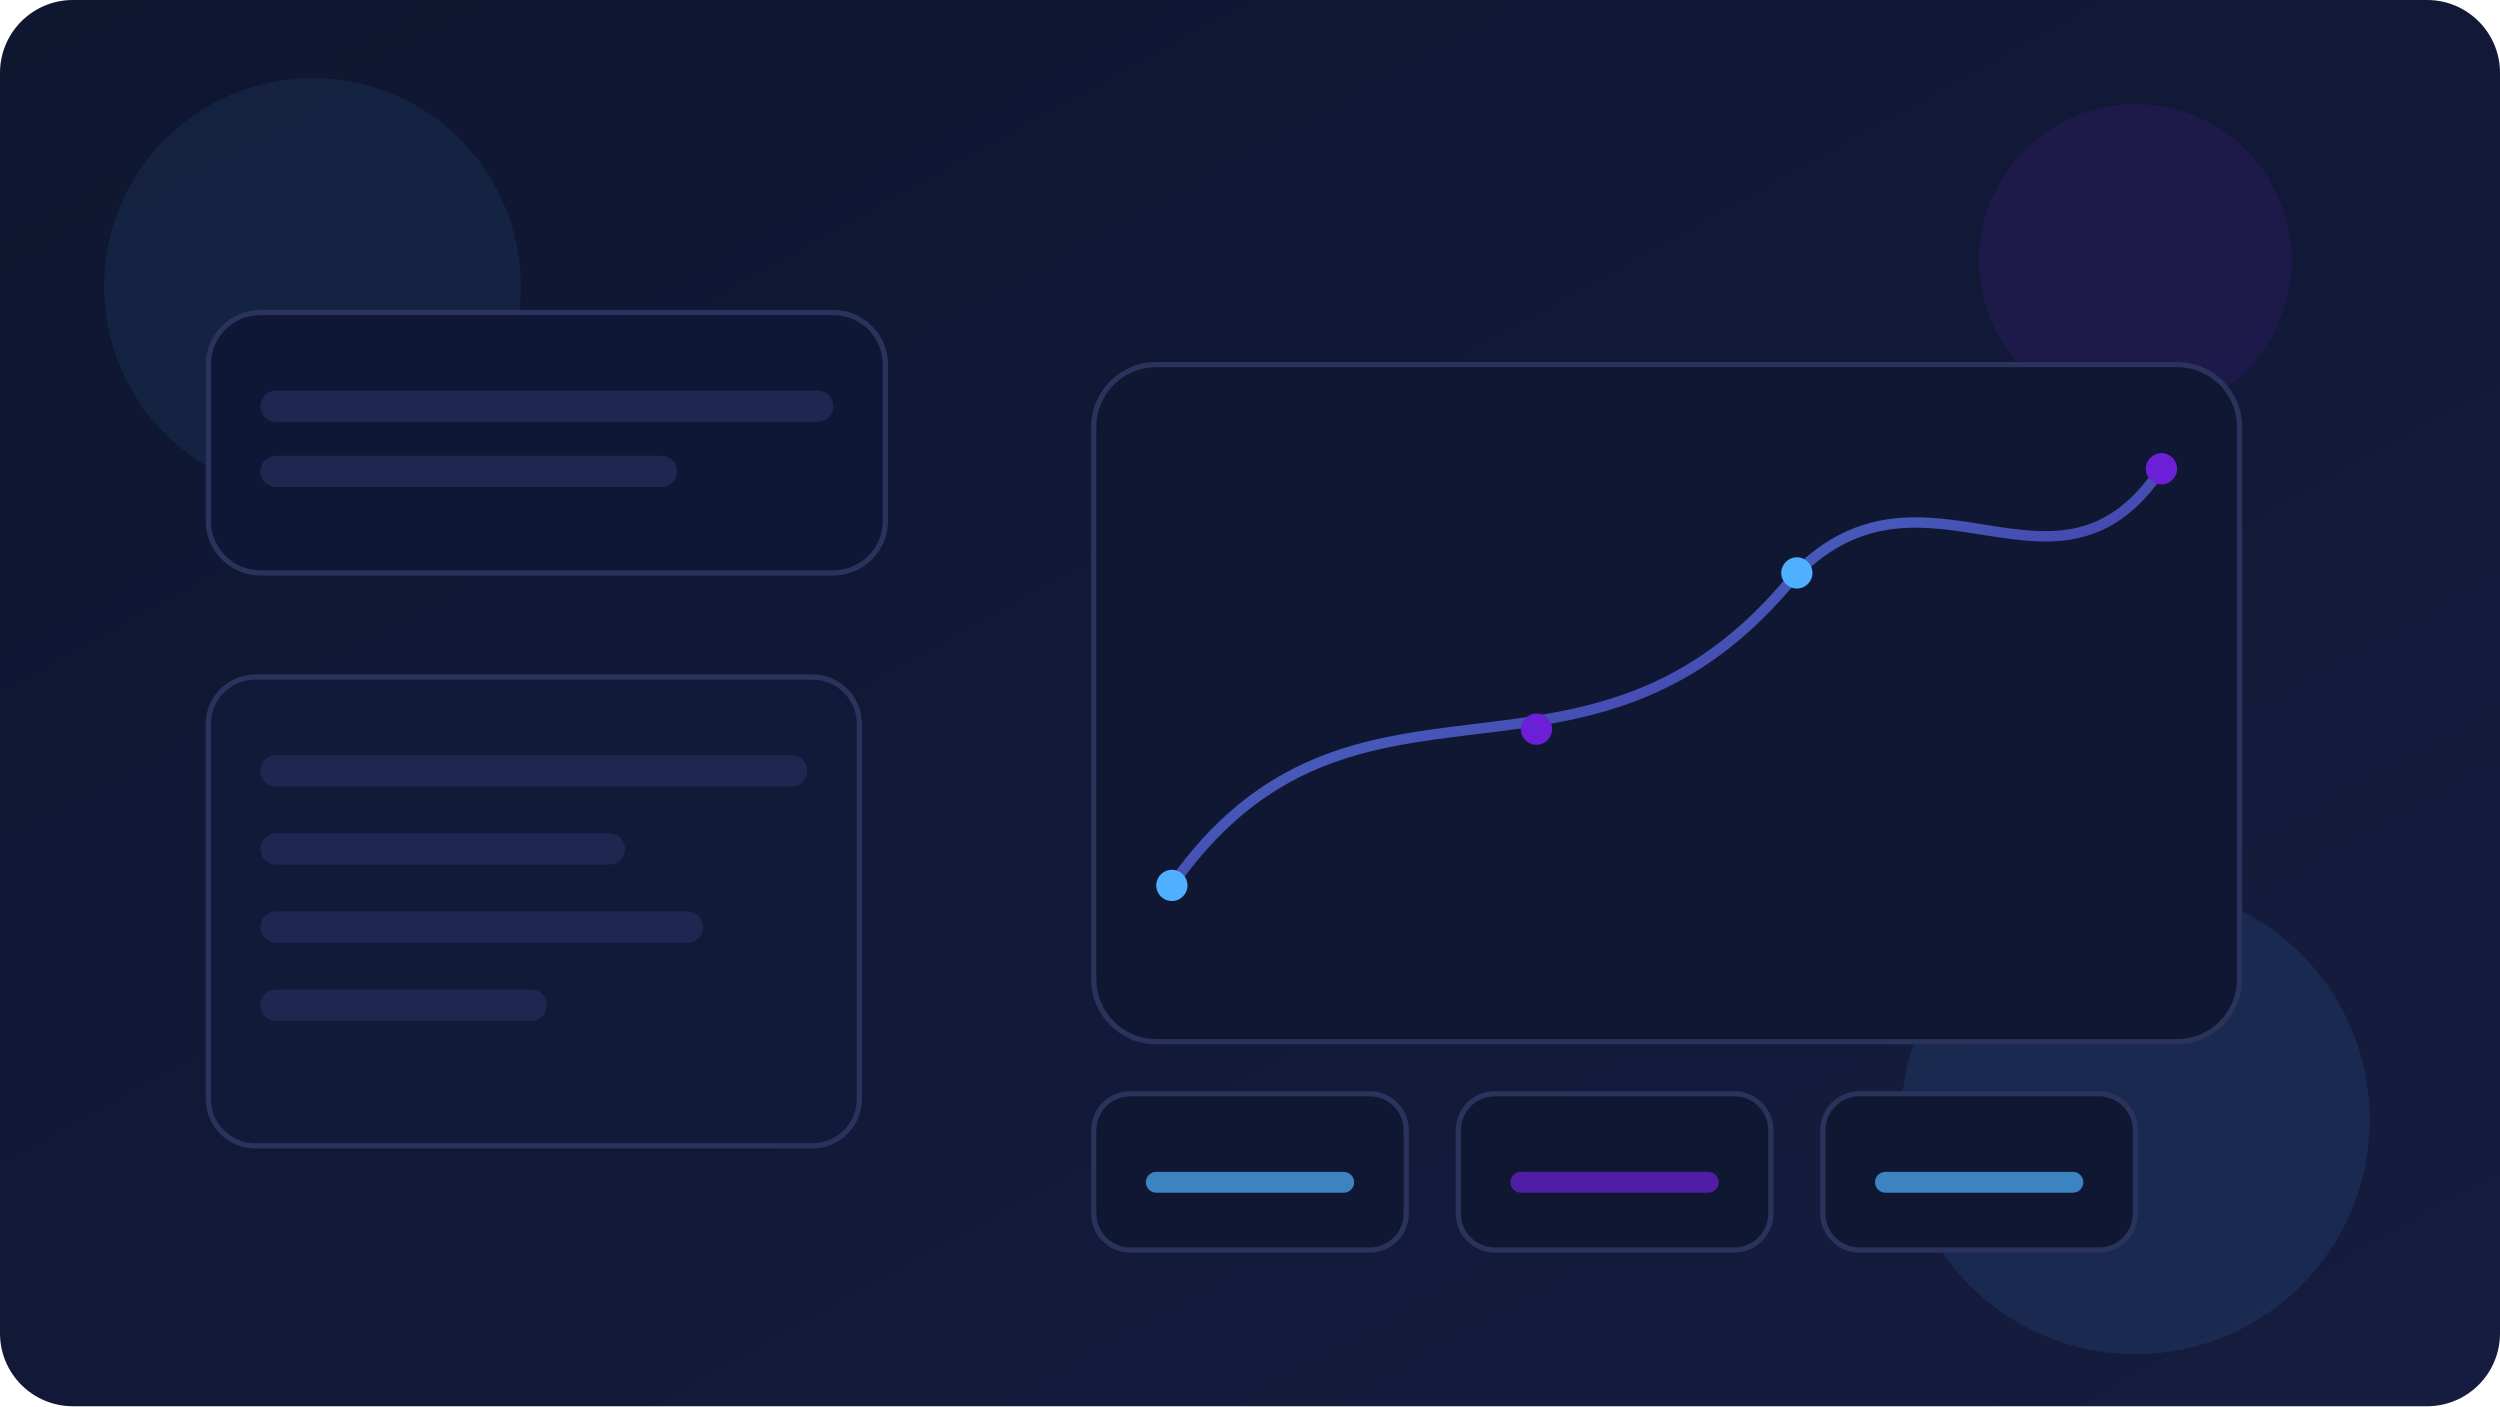
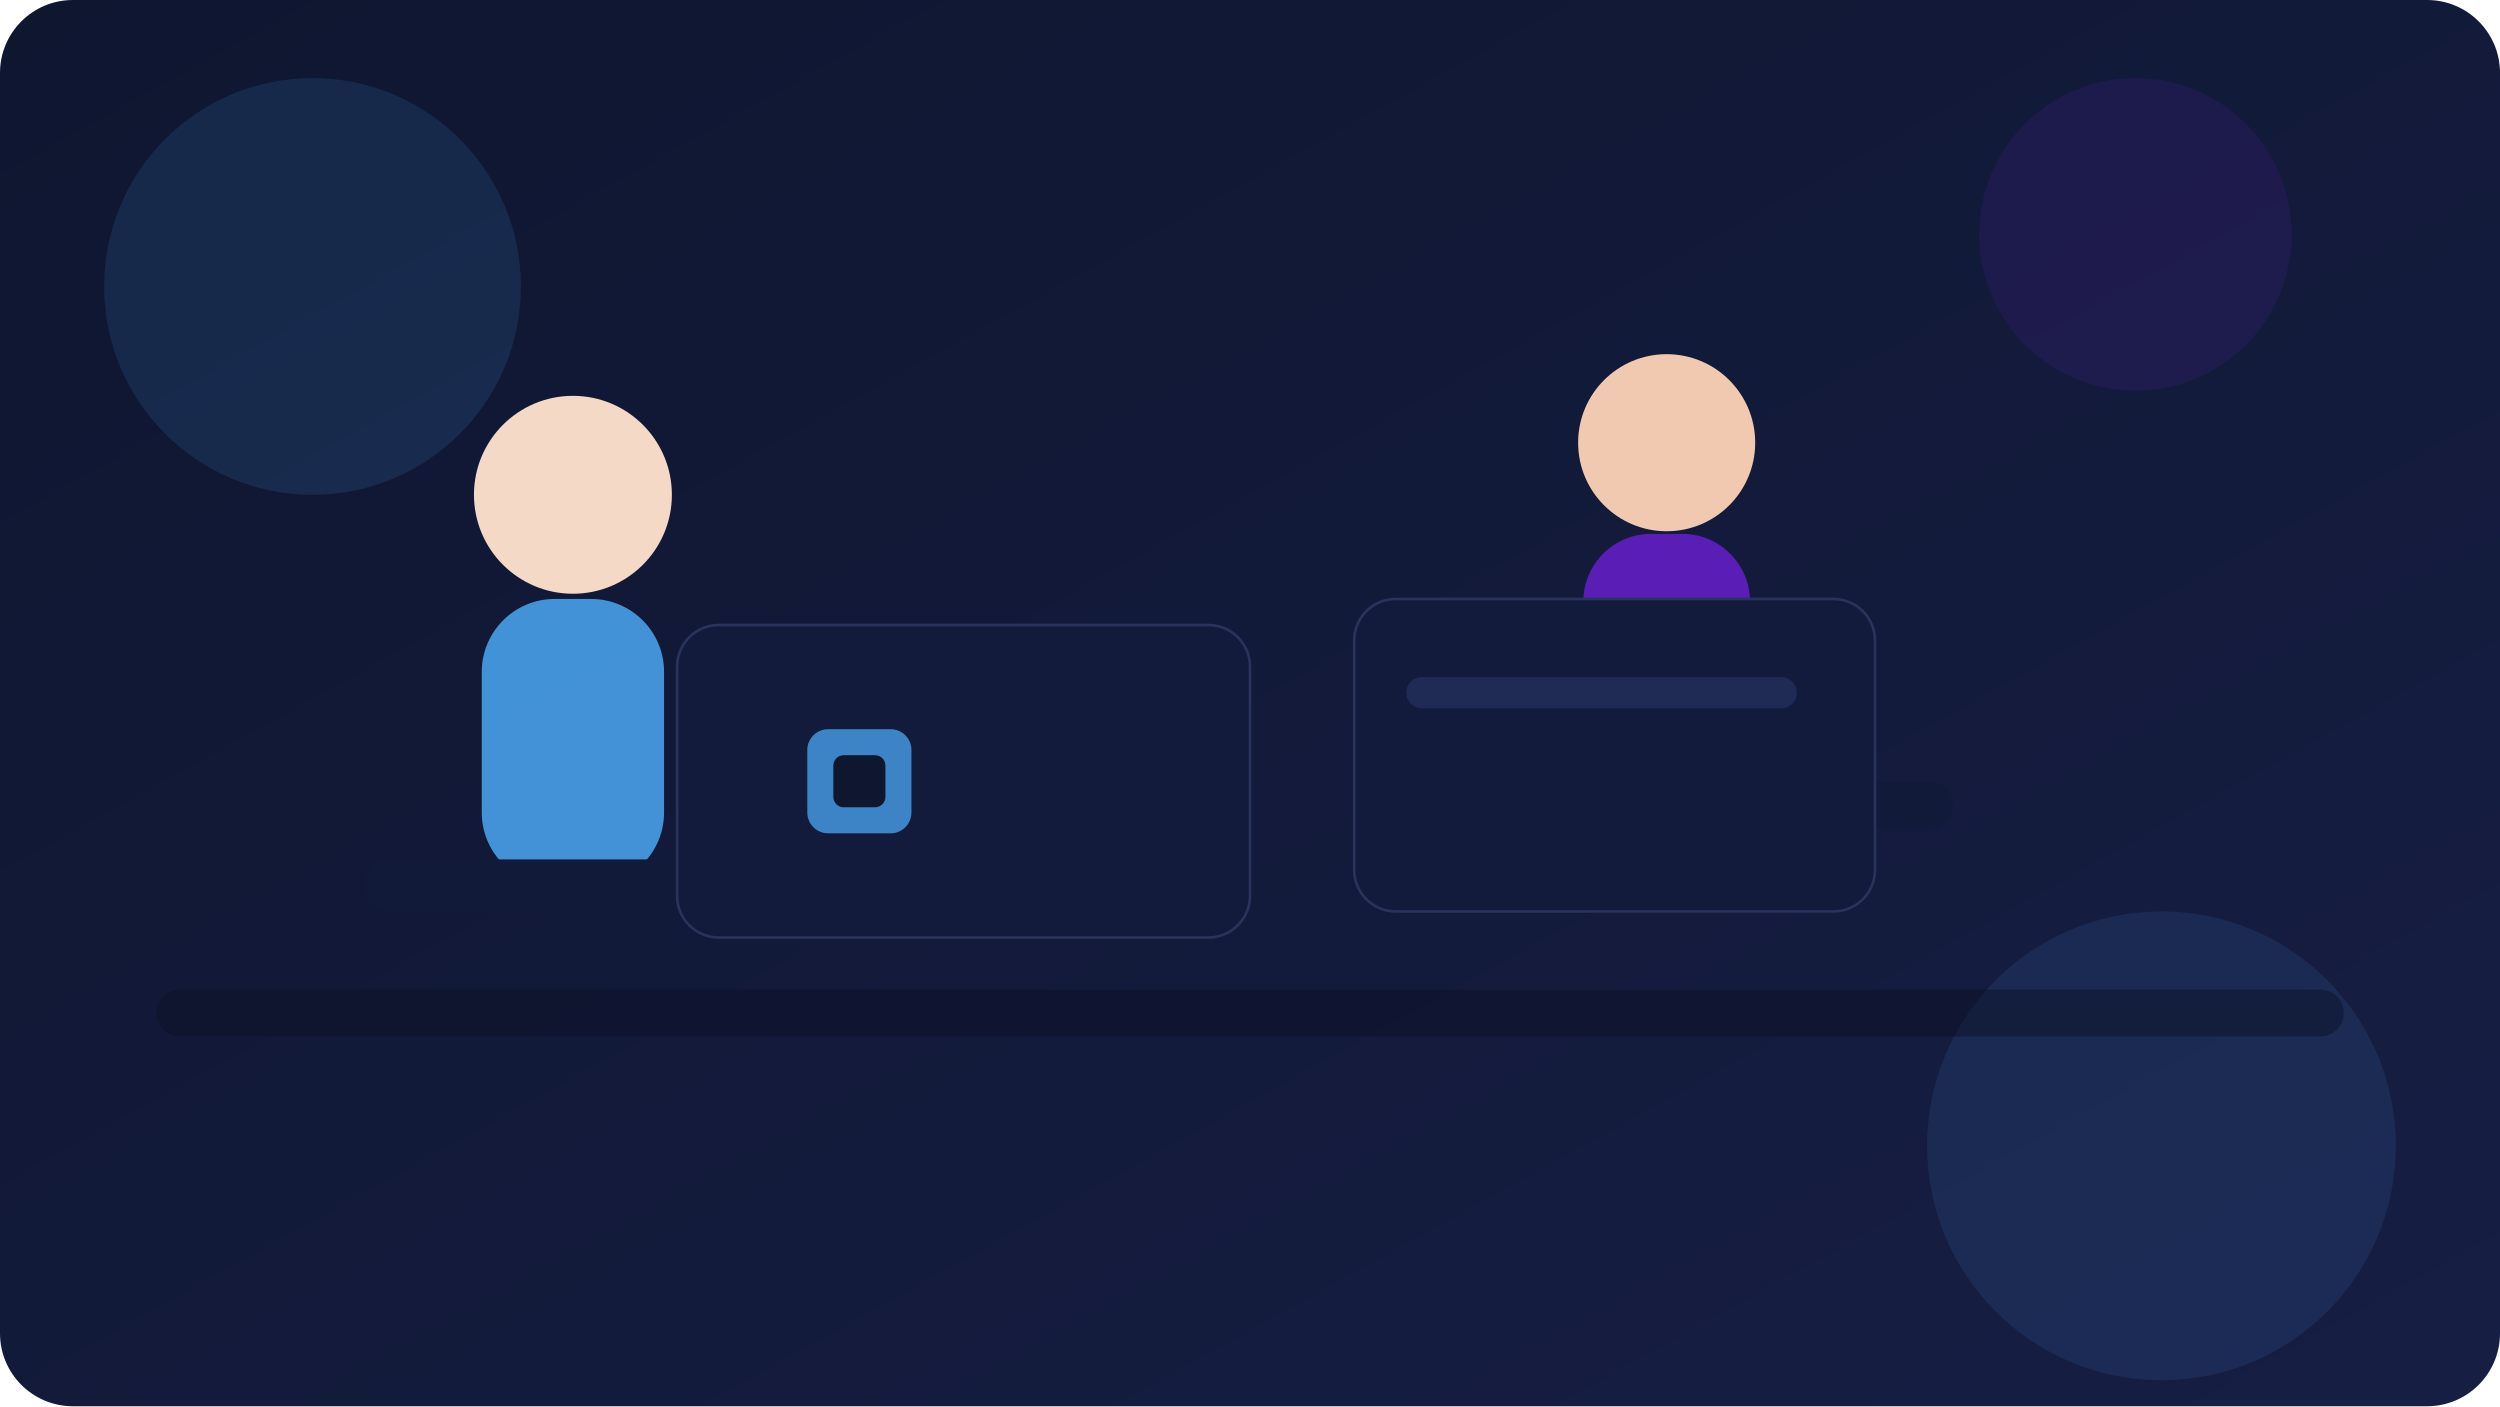
- <svg xmlns="http://www.w3.org/2000/svg" width="960" height="540" viewBox="0 0 960 540" role="img" aria-label="Healthcare enablement visual">
+ <svg xmlns="http://www.w3.org/2000/svg" width="960" height="540" viewBox="0 0 960 540" role="img" aria-label="Learning illustration">
  <defs>
-     <linearGradient id="bg" x1="0" x2="1" y1="0" y2="1">
+     <linearGradient id="bg" x1="0" y1="0" x2="1" y2="1">
      <stop offset="0%" stop-color="#0f1630" />
-       <stop offset="100%" stop-color="#151c3f" />
+       <stop offset="100%" stop-color="#161e44" />
    </linearGradient>
-     <linearGradient id="glow" x1="0" x2="1" y1="0" y2="1">
-       <stop offset="0%" stop-color="#4fb0ff" stop-opacity="0.8" />
-       <stop offset="100%" stop-color="#6b1fd6" stop-opacity="0.6" />
+     <linearGradient id="glow" x1="0" y1="0" x2="1" y2="1">
+       <stop offset="0%" stop-color="#4fb0ff" stop-opacity="0.9" />
+       <stop offset="100%" stop-color="#6b1fd6" stop-opacity="0.7" />
    </linearGradient>
  </defs>
  <rect width="960" height="540" rx="28" fill="url(#bg)" />
-   <circle cx="120" cy="110" r="80" fill="#4fb0ff" opacity="0.08" />
-   <circle cx="820" cy="100" r="60" fill="#6b1fd6" opacity="0.12" />
-   <circle cx="820" cy="430" r="90" fill="#4fb0ff" opacity="0.1" />
-   <rect x="80" y="260" width="250" height="180" rx="18" fill="#121a3a" stroke="#2a335b" stroke-width="2" />
-   <rect x="100" y="290" width="210" height="12" rx="6" fill="#1e2750" />
-   <rect x="100" y="320" width="140" height="12" rx="6" fill="#1e2750" />
-   <rect x="100" y="350" width="170" height="12" rx="6" fill="#1e2750" />
-   <rect x="100" y="380" width="110" height="12" rx="6" fill="#1e2750" />
-   <rect x="420" y="140" width="440" height="260" rx="24" fill="#101733" stroke="#2a335b" stroke-width="2" />
-   <path d="M450 340 C520 240, 610 320, 690 220 C740 170, 790 240, 830 180" stroke="url(#glow)" stroke-width="4" fill="none" />
-   <circle cx="450" cy="340" r="6" fill="#4fb0ff" />
-   <circle cx="590" cy="280" r="6" fill="#6b1fd6" />
-   <circle cx="690" cy="220" r="6" fill="#4fb0ff" />
-   <circle cx="830" cy="180" r="6" fill="#6b1fd6" />
-   <rect x="420" y="420" width="120" height="60" rx="14" fill="#101733" stroke="#2a335b" stroke-width="2" />
-   <rect x="560" y="420" width="120" height="60" rx="14" fill="#101733" stroke="#2a335b" stroke-width="2" />
-   <rect x="700" y="420" width="120" height="60" rx="14" fill="#101733" stroke="#2a335b" stroke-width="2" />
-   <rect x="440" y="450" width="80" height="8" rx="4" fill="#4fb0ff" opacity="0.7" />
-   <rect x="580" y="450" width="80" height="8" rx="4" fill="#6b1fd6" opacity="0.7" />
-   <rect x="720" y="450" width="80" height="8" rx="4" fill="#4fb0ff" opacity="0.7" />
-   <rect x="80" y="120" width="260" height="100" rx="20" fill="#0f1736" stroke="#2a335b" stroke-width="2" />
-   <rect x="100" y="150" width="220" height="12" rx="6" fill="#1e2750" />
-   <rect x="100" y="175" width="160" height="12" rx="6" fill="#1e2750" />
+   <circle cx="120" cy="110" r="80" fill="#4fb0ff" opacity="0.12" />
+   <circle cx="820" cy="90" r="60" fill="#6b1fd6" opacity="0.12" />
+   <circle cx="830" cy="440" r="90" fill="#4fb0ff" opacity="0.1" />
+   <rect x="60" y="380" width="840" height="18" rx="9" fill="#0b1026" opacity="0.5" />
+   <circle cx="220" cy="190" r="38" fill="#f3d9c6" />
+   <rect x="185" y="230" width="70" height="110" rx="28" fill="#4fb0ff" opacity="0.8" />
+   <rect x="140" y="330" width="170" height="20" rx="10" fill="#111a38" />
+   <rect x="260" y="240" width="220" height="120" rx="16" fill="#121b3b" stroke="#2a335b" />
+   <rect x="310" y="280" width="40" height="40" rx="8" fill="#4fb0ff" opacity="0.7" />
+   <rect x="320" y="290" width="20" height="20" rx="4" fill="#0f1630" />
+   <circle cx="640" cy="170" r="34" fill="#f0c9b0" />
+   <rect x="608" y="205" width="64" height="100" rx="26" fill="#6b1fd6" opacity="0.8" />
+   <rect x="560" y="300" width="190" height="18" rx="9" fill="#111a38" />
+   <rect x="520" y="230" width="200" height="120" rx="16" fill="#121b3b" stroke="#2a335b" />
+   <rect x="540" y="260" width="150" height="12" rx="6" fill="#1f2a55" />
</svg>
